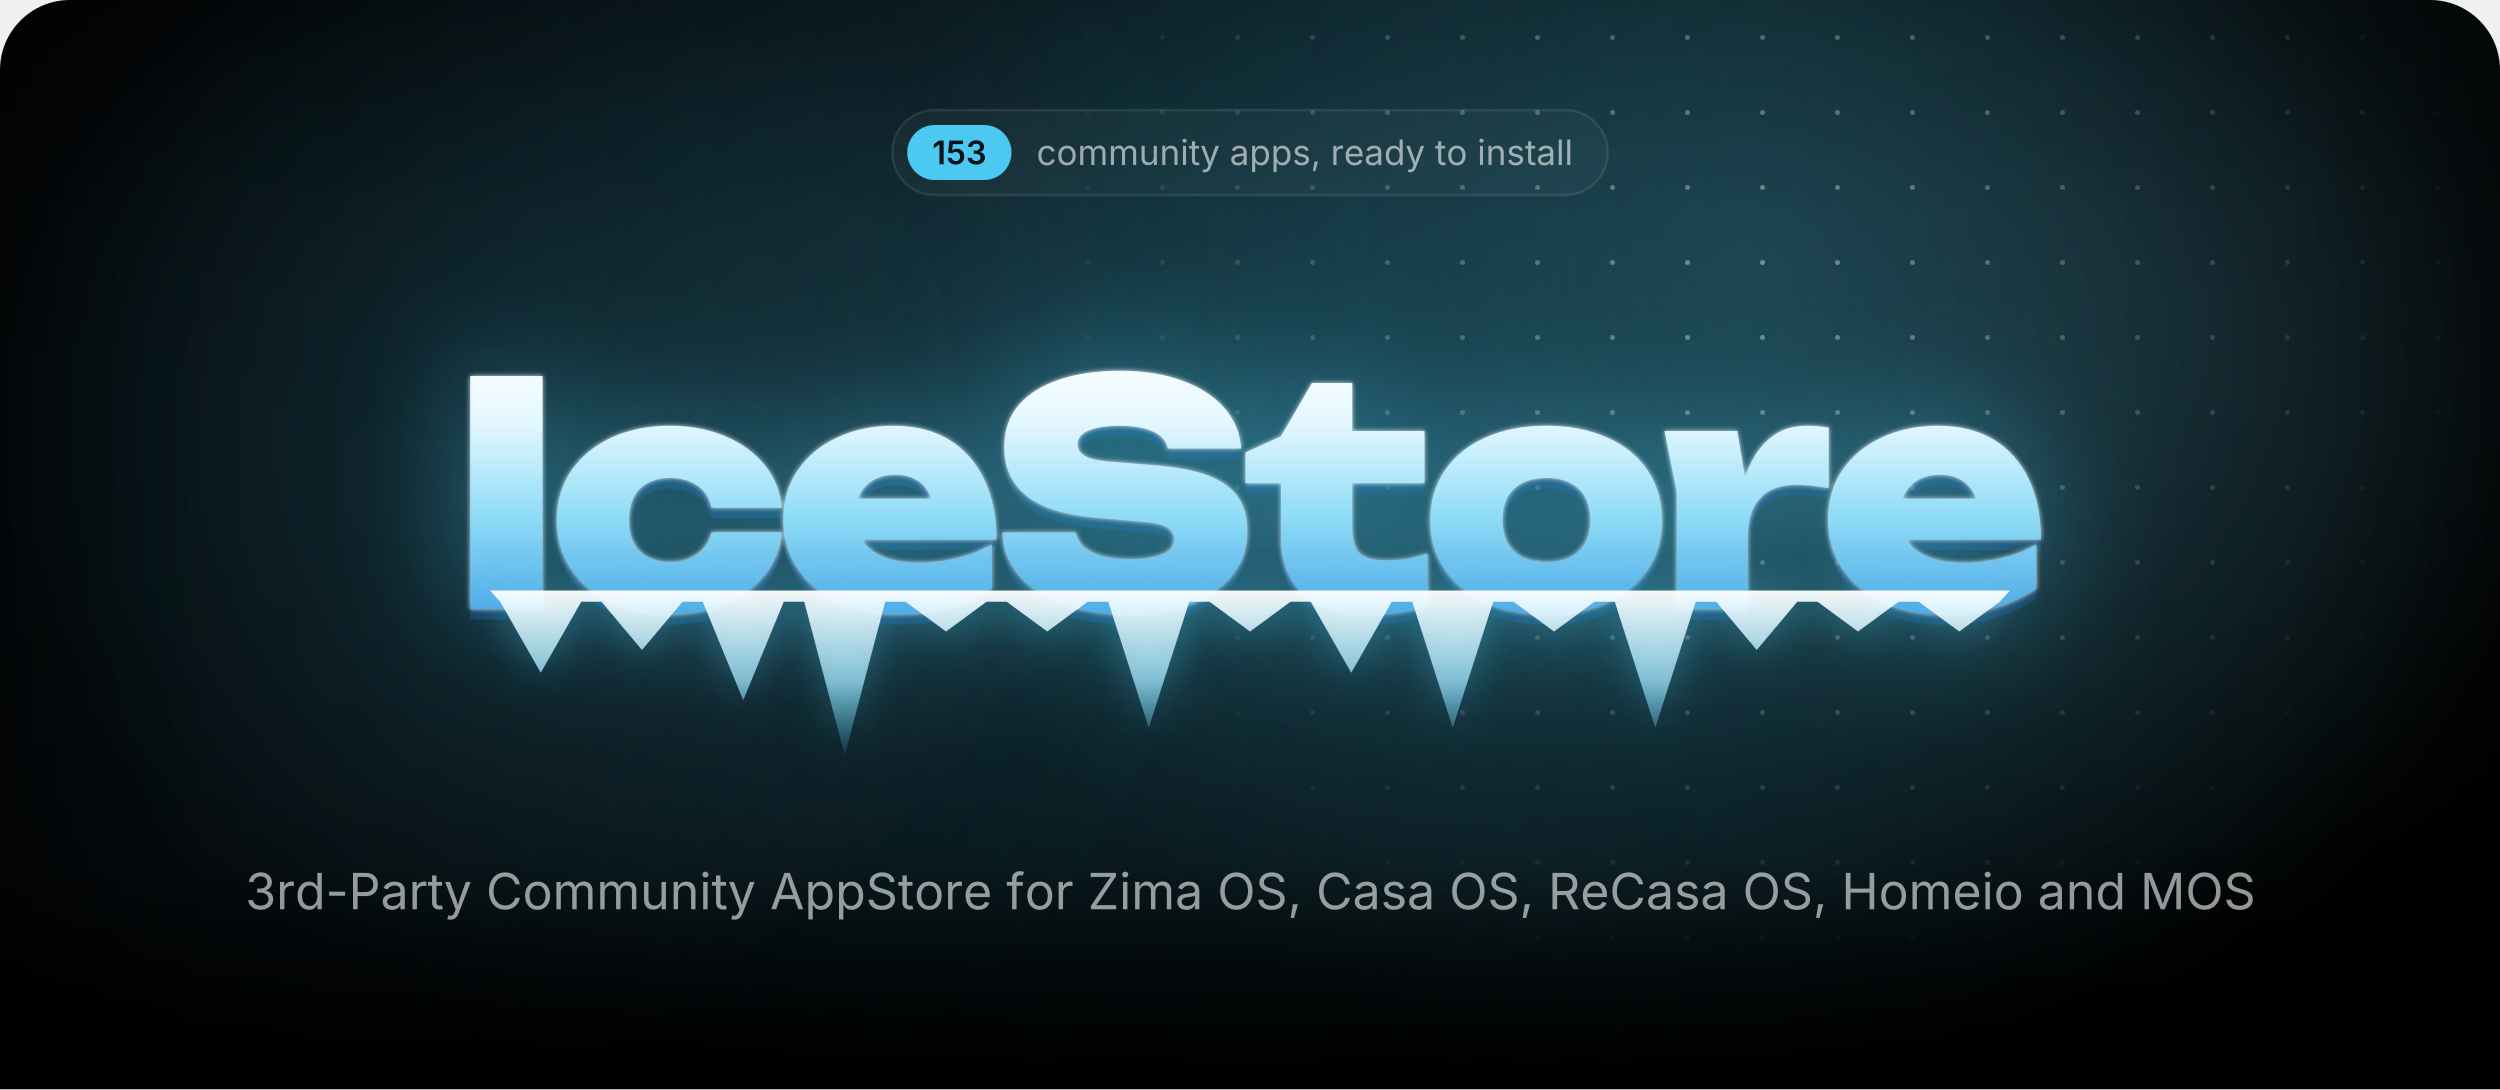
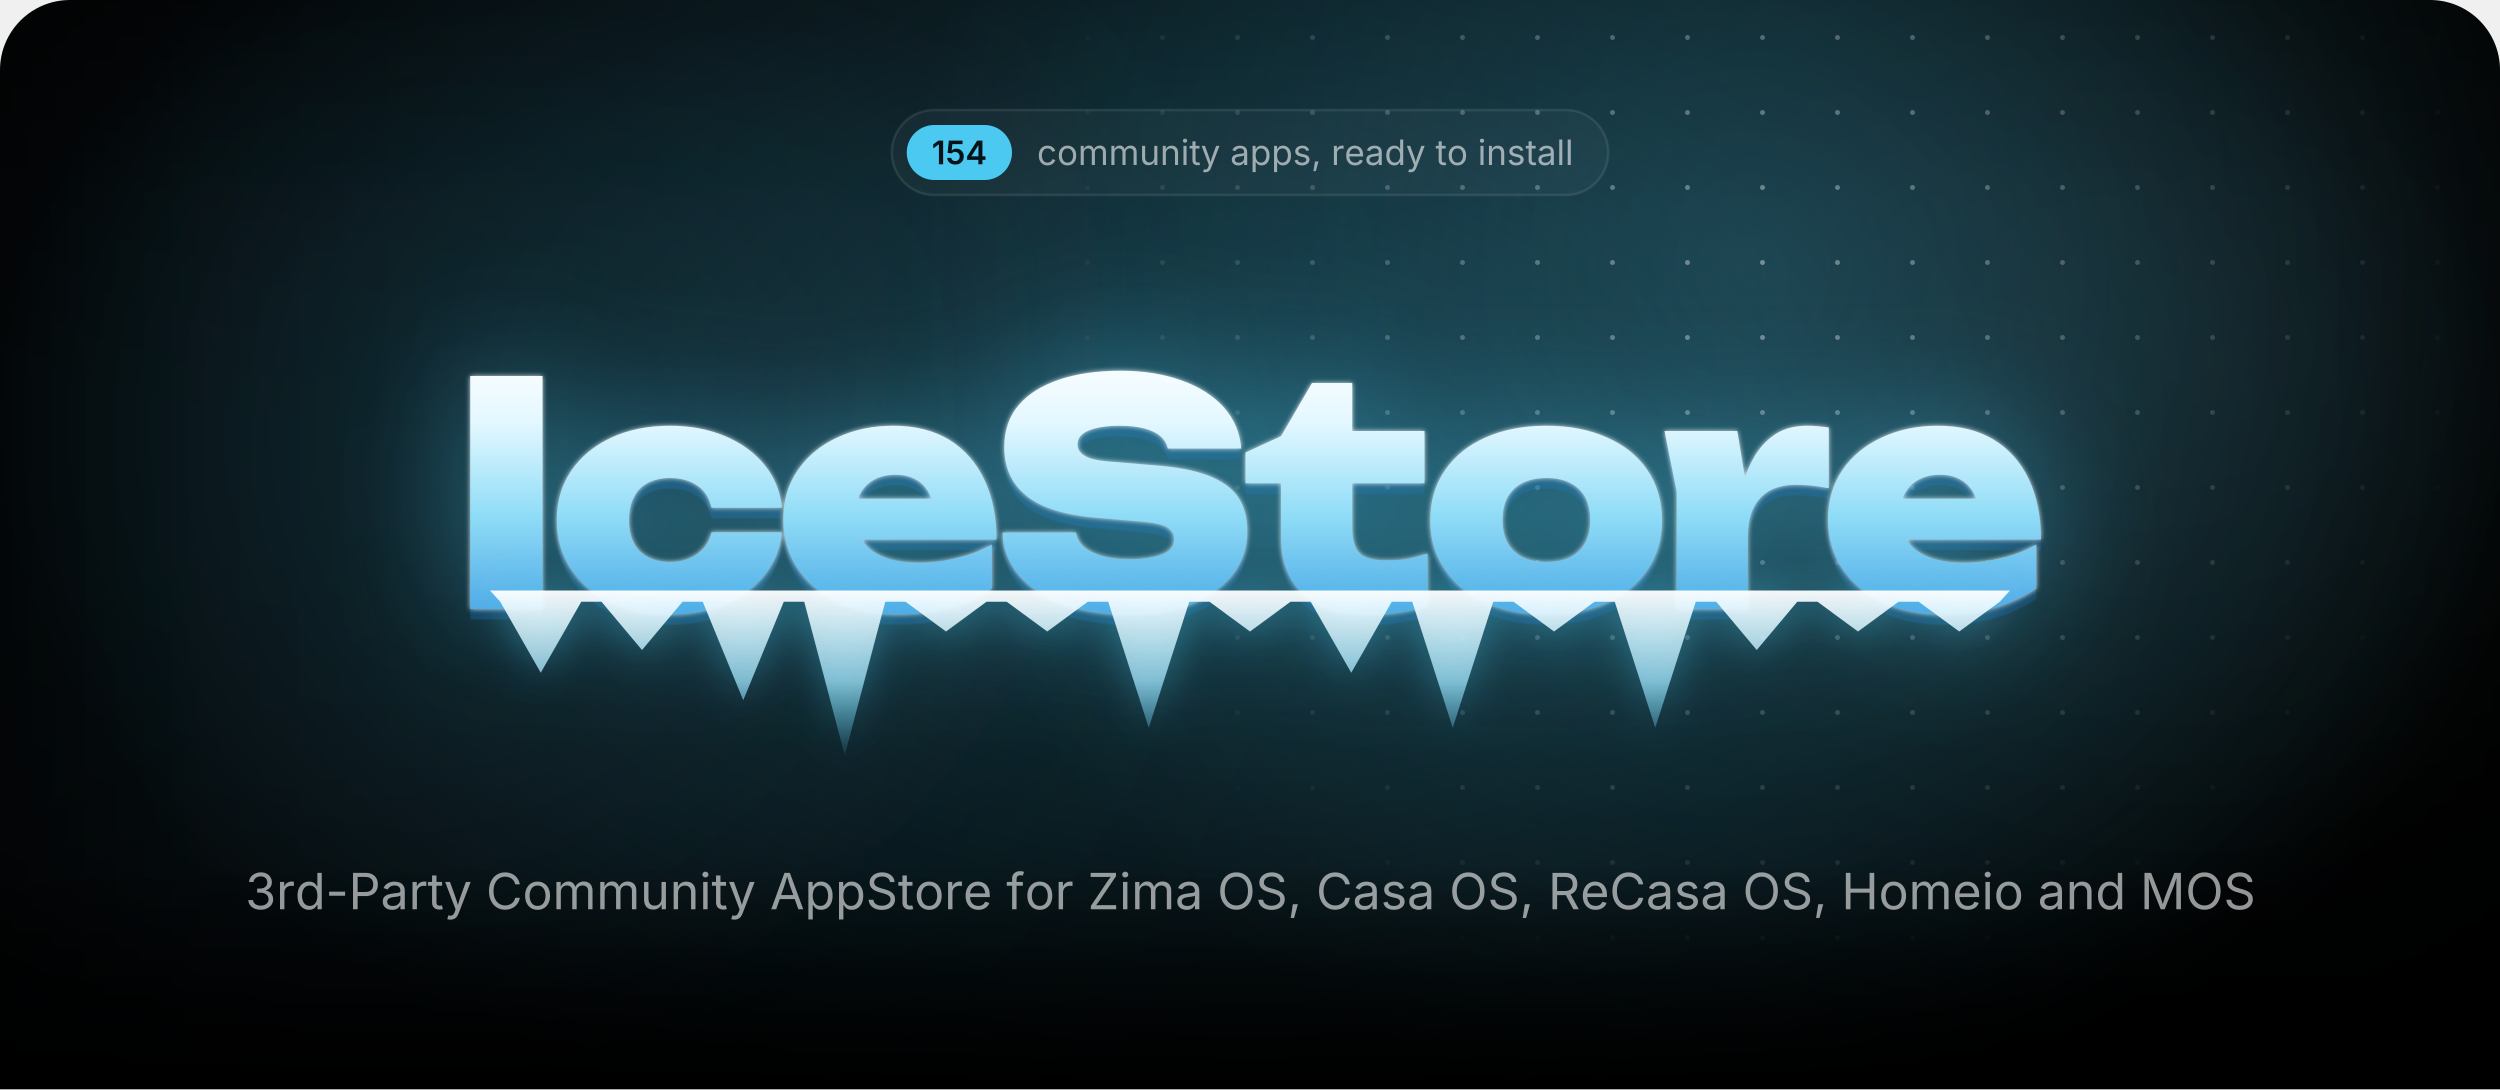
<svg xmlns="http://www.w3.org/2000/svg" width="1000" height="435.7" viewBox="0 0 1000 435.7">
  <style>.blob{transform-box:fill-box;transform-origin:center;animation:drift 22s ease-in-out infinite alternate}.blob+.blob{animation-duration:28s;animation-direction:alternate-reverse}@keyframes drift{to{transform:translate(180px,60px) scale(1.2)}}.spot{animation:spot 18s ease-in-out infinite alternate}@keyframes spot{to{transform:translate(-420px,40px)}}.gl{animation:gl 6s ease-in-out infinite}@keyframes gl{0%,35%{transform:translateX(0)}70%,100%{transform:translateX(1741px)}}.sp{transform-box:fill-box;transform-origin:center;opacity:0;animation:tw 3.2s ease-in-out infinite}@keyframes tw{0%,100%{opacity:0;transform:scale(.3) rotate(0)}50%{opacity:1;transform:scale(1) rotate(45deg)}}@media(prefers-reduced-motion:reduce){*{animation:none!important}}</style>
  <defs>
    <path id="semi.1342" d="M717 1490V0H452V1252H442L94 1002V1256L421 1490Z" />
    <path id="semi.1347" d="M618 -20Q472 -20 358 34Q243 89 176 185Q109 281 105 404H365Q368 343 403 296Q438 250 494 224Q550 197 618 197Q698 197 760 234Q821 270 856 334Q892 399 892 483Q892 568 856 634Q819 700 756 738Q692 775 610 775Q542 775 478 750Q413 724 375 683L133 722L211 1490H1073V1266H432L390 870H398Q440 919 516 950Q591 982 681 982Q782 982 868 946Q954 909 1018 842Q1081 776 1116 686Q1151 596 1151 489Q1151 341 1083 226Q1015 112 895 46Q775 -20 618 -20Z" />
-     <path id="semi.1345" d="M651 -20Q494 -20 372 34Q251 88 181 184Q111 279 107 404H376Q380 343 416 298Q453 253 514 228Q575 204 651 204Q731 204 792 232Q854 260 890 310Q925 361 925 427Q925 495 889 547Q853 599 786 628Q719 658 624 658H492V864H624Q702 864 761 892Q820 919 853 968Q886 1017 886 1082Q886 1145 858 1192Q829 1239 776 1266Q724 1292 654 1292Q585 1292 527 1268Q469 1243 433 1198Q397 1153 395 1089H138Q140 1214 210 1308Q279 1403 396 1456Q512 1510 656 1510Q805 1510 915 1454Q1025 1398 1086 1304Q1146 1211 1146 1098Q1146 972 1072 887Q998 802 877 775V763Q981 749 1053 702Q1125 654 1162 580Q1200 506 1200 413Q1200 288 1129 190Q1058 92 934 36Q811 -20 651 -20Z" />
+     <path id="semi.1346" d="M107 277V490L740 1490H916V1186H809L380 509V497H1264V277ZM816 0V341L821 438V1490H1072V0Z" />
    <path id="regular.586" d="M613 -24Q461 -24 346 48Q232 120 168 250Q104 380 104 552Q104 727 168 858Q232 988 346 1060Q461 1132 613 1132Q694 1132 766 1111Q838 1090 898 1050Q957 1011 1000 954Q1043 896 1066 823L893 774Q881 817 856 853Q831 889 796 916Q760 942 714 956Q668 971 613 971Q501 971 429 912Q357 854 322 759Q287 664 287 552Q287 442 322 348Q357 253 429 195Q501 137 613 137Q669 137 716 152Q763 167 800 194Q836 222 861 260Q886 298 898 343L1070 294Q1048 219 1004 160Q961 102 901 60Q841 19 768 -2Q695 -24 613 -24Z" />
    <path id="regular.790" d="M613 -24Q461 -24 346 48Q232 120 168 250Q104 380 104 552Q104 727 168 858Q232 988 346 1060Q461 1132 613 1132Q766 1132 881 1060Q996 988 1060 858Q1124 727 1124 552Q1124 380 1060 250Q996 120 881 48Q766 -24 613 -24ZM613 137Q726 137 799 195Q872 253 907 348Q942 442 942 552Q942 663 907 758Q872 854 799 912Q726 971 613 971Q501 971 429 912Q357 854 322 759Q287 664 287 552Q287 442 322 348Q357 253 429 195Q501 137 613 137Z" />
    <path id="regular.766" d="M158 0V1118H333L334 868H320Q343 959 392 1018Q442 1078 508 1108Q575 1138 647 1138Q769 1138 844 1063Q920 988 942 866H918Q938 950 991 1011Q1044 1072 1120 1105Q1195 1138 1284 1138Q1381 1138 1461 1096Q1541 1054 1588 969Q1636 884 1636 754V0H1456V749Q1456 870 1388 922Q1320 974 1230 974Q1155 974 1100 942Q1046 911 1016 856Q987 801 987 730V0H807V767Q807 860 745 917Q683 974 588 974Q523 974 466 944Q408 913 373 853Q338 793 338 704V0Z" />
    <path id="regular.915" d="M537 -14Q424 -14 338 32Q253 79 206 173Q158 267 158 408V1118H338V423Q338 294 406 221Q474 148 591 148Q671 148 734 183Q798 218 835 286Q872 353 872 448V1118H1053V0H879V271H903Q851 114 756 50Q660 -14 537 -14Z" />
    <path id="regular.773" d="M338 670V0H158V1118H331L332 847H307Q358 1002 452 1067Q547 1132 674 1132Q787 1132 872 1086Q957 1039 1004 946Q1052 852 1052 710V0H872V695Q872 824 804 897Q737 970 620 970Q540 970 476 935Q412 900 375 833Q338 766 338 670Z" />
    <path id="regular.689" d="M158 0V1118H338V0ZM249 1301Q198 1301 161 1336Q124 1371 124 1420Q124 1470 161 1504Q198 1539 249 1539Q301 1539 338 1504Q375 1470 375 1420Q375 1371 338 1336Q301 1301 249 1301Z" />
    <path id="regular.889" d="M598 1118V964H20V1118ZM188 1384H368V290Q368 215 398 180Q429 146 500 146Q517 146 544 150Q570 154 592 158L629 6Q601 -4 566 -9Q530 -14 495 -14Q350 -14 269 62Q188 139 188 276Z" />
    <path id="regular.998" d="M140 -405 186 -249 205 -254Q260 -268 305 -262Q350 -255 386 -217Q422 -179 449 -99L481 -6L54 1118H251L489 455Q527 351 553 249Q579 147 608 51H542Q571 147 598 250Q624 352 661 455L901 1118H1097L606 -167Q572 -256 524 -314Q477 -371 414 -398Q351 -426 272 -426Q224 -426 189 -419Q154 -412 140 -405Z" />
    <path id="regular.507" d="M471 -26Q365 -26 278 14Q192 54 141 131Q90 208 90 318Q90 414 128 474Q166 534 230 568Q293 603 370 620Q447 637 525 647Q625 660 688 667Q751 674 782 691Q812 708 812 749V755Q812 825 786 874Q760 922 708 948Q656 974 578 974Q498 974 441 949Q384 924 348 886Q313 849 295 810L122 867Q165 969 238 1026Q311 1084 399 1108Q487 1132 573 1132Q629 1132 700 1118Q772 1105 838 1065Q905 1025 948 946Q992 868 992 737V0H815V152H803Q784 113 742 72Q700 30 633 2Q566 -26 471 -26ZM502 133Q602 133 671 172Q740 211 776 274Q812 336 812 404V559Q801 546 764 536Q727 525 680 517Q632 509 588 504Q543 498 517 495Q452 487 396 468Q339 448 305 410Q271 373 271 309Q271 251 301 212Q331 173 383 153Q435 133 502 133Z" />
    <path id="regular.843" d="M158 -418V1118H332V939H352Q371 969 405 1014Q439 1060 503 1096Q567 1132 676 1132Q816 1132 922 1062Q1029 992 1090 862Q1150 733 1150 556Q1150 378 1090 248Q1030 118 924 47Q817 -24 677 -24Q571 -24 506 12Q441 49 406 96Q371 142 352 173H338V-418ZM650 137Q755 137 826 194Q896 250 932 346Q967 441 967 558Q967 674 932 768Q897 861 826 916Q756 971 650 971Q547 971 477 919Q407 867 372 774Q336 682 336 558Q336 434 372 339Q408 244 478 190Q549 137 650 137Z" />
    <path id="regular.871" d="M538 -24Q423 -24 334 10Q244 43 186 109Q128 175 108 271L279 312Q303 220 370 177Q436 134 536 134Q653 134 722 184Q792 234 792 303Q792 361 752 400Q711 438 628 457L442 501Q290 537 216 612Q142 688 142 806Q142 902 196 976Q250 1049 344 1090Q437 1132 556 1132Q671 1132 752 1098Q832 1063 882 1002Q933 942 958 863L795 821Q772 881 718 930Q665 979 557 979Q457 979 390 933Q324 887 324 817Q324 755 369 718Q414 680 512 657L681 617Q833 581 906 506Q979 430 979 315Q979 217 924 140Q868 64 768 20Q669 -24 538 -24Z" />
    <path id="regular.1501" d="M128 -359 216 208H422L266 -359Z" />
    <path id="regular.852" d="M158 0V1118H332V946H344Q375 1031 454 1082Q534 1134 634 1134Q654 1134 682 1133Q709 1132 725 1131V950Q717 952 685 956Q653 960 617 960Q537 960 474 926Q410 893 374 834Q338 776 338 700V0Z" />
    <path id="regular.614" d="M628 -24Q466 -24 348 48Q231 120 168 249Q104 378 104 550Q104 722 166 853Q228 984 342 1058Q455 1132 607 1132Q696 1132 782 1102Q869 1073 940 1008Q1010 942 1052 835Q1094 728 1094 573V498H226V650H997L913 594Q913 704 878 790Q844 875 776 924Q708 972 607 972Q506 972 434 922Q362 873 324 794Q286 714 286 623V522Q286 398 329 312Q372 225 450 180Q527 136 629 136Q695 136 749 155Q803 174 842 212Q881 251 902 308L1076 260Q1050 176 988 112Q926 48 834 12Q743 -24 628 -24Z" />
    <path id="regular.597" d="M577 -24Q438 -24 331 47Q224 118 164 248Q104 378 104 556Q104 733 164 862Q225 992 332 1062Q439 1132 578 1132Q687 1132 751 1096Q815 1060 850 1014Q884 969 902 939H916V1490H1096V0H922V173H902Q884 142 848 96Q813 49 748 12Q684 -24 577 -24ZM604 137Q706 137 776 190Q846 244 882 339Q918 434 918 558Q918 682 882 774Q847 867 777 919Q707 971 604 971Q498 971 428 916Q357 861 322 768Q287 674 287 558Q287 441 322 346Q358 250 429 194Q500 137 604 137Z" />
    <path id="regular.736" d="M338 1490V0H158V1490Z" />
    <path id="regular.1345" d="M635 -20Q489 -20 376 30Q263 80 196 169Q130 258 125 376H317Q323 305 366 254Q408 202 478 174Q547 147 632 147Q726 147 798 180Q871 212 913 271Q955 330 955 407Q955 488 914 550Q874 611 797 646Q720 681 609 681H488V846H609Q696 846 762 878Q829 909 866 966Q903 1023 903 1100Q903 1174 870 1229Q838 1284 778 1314Q718 1345 637 1345Q561 1345 494 1318Q428 1290 386 1239Q343 1188 340 1115H157Q161 1232 227 1321Q293 1410 402 1460Q510 1510 641 1510Q780 1510 880 1454Q981 1398 1035 1307Q1089 1216 1089 1110Q1089 984 1022 896Q956 808 842 774V762Q937 747 1004 698Q1072 649 1108 574Q1143 499 1143 405Q1143 283 1077 187Q1011 91 896 36Q781 -20 635 -20Z" />
    <path id="regular.1459" d="M798 719V553H144V719Z" />
    <path id="regular.375" d="M180 0V1490H690Q864 1490 976 1426Q1089 1363 1144 1256Q1198 1149 1198 1016Q1198 883 1144 775Q1089 667 977 603Q865 539 691 539H330V706H682Q800 706 872 746Q944 787 976 858Q1009 928 1009 1016Q1009 1104 976 1174Q944 1243 872 1283Q799 1323 680 1323H370V0Z" />
    <path id="regular.73" d="M783 -20Q592 -20 442 72Q293 165 208 336Q122 508 122 744Q122 981 208 1152Q293 1324 442 1417Q592 1510 783 1510Q896 1510 996 1477Q1097 1444 1177 1380Q1257 1317 1310 1226Q1364 1136 1384 1021H1194Q1178 1098 1140 1156Q1101 1214 1046 1254Q990 1294 923 1314Q856 1334 783 1334Q649 1334 541 1266Q433 1198 370 1066Q307 935 307 744Q307 554 370 422Q434 291 542 224Q650 156 783 156Q856 156 923 176Q990 197 1046 236Q1101 276 1140 334Q1178 393 1194 469H1384Q1365 355 1312 265Q1258 175 1178 111Q1098 47 998 14Q897 -20 783 -20Z" />
    <path id="regular.2" d="M52 0 593 1490H813L1361 0H1161L845 884Q816 966 778 1088Q739 1211 684 1401H720Q666 1209 626 1084Q587 960 561 884L254 0ZM324 416V582H1089V416Z" />
    <path id="regular.397" d="M657 -26Q496 -26 378 26Q259 78 192 172Q125 265 116 390H311Q319 306 368 252Q417 197 494 170Q570 144 657 144Q758 144 838 177Q919 210 966 270Q1013 330 1013 409Q1013 481 972 526Q932 571 865 600Q798 629 718 651L538 702Q358 753 258 848Q158 943 158 1091Q158 1217 226 1312Q294 1406 410 1458Q526 1510 670 1510Q817 1510 930 1458Q1043 1406 1108 1316Q1174 1227 1178 1114H992Q979 1223 888 1282Q797 1342 664 1342Q568 1342 496 1310Q423 1279 383 1224Q343 1170 343 1100Q343 1022 392 974Q440 927 506 900Q573 874 627 859L776 818Q836 802 908 774Q981 746 1047 700Q1113 653 1156 582Q1198 510 1198 406Q1198 284 1134 186Q1071 88 950 31Q829 -26 657 -26Z" />
    <path id="regular.647" d="M678 1118V964H20V1118ZM240 0V1267Q240 1364 286 1429Q331 1494 404 1527Q477 1560 558 1560Q622 1560 664 1550Q706 1539 726 1530L676 1376Q662 1381 640 1387Q617 1393 579 1393Q496 1393 458 1350Q420 1308 420 1227V0Z" />
    <path id="regular.496" d="M130 0V134L796 1125Q841 1192 892 1260Q943 1327 994 1393L1015 1331Q923 1325 830 1324Q737 1322 645 1322H122V1490H1158V1354L502 379Q454 308 400 237Q347 166 294 97L273 159Q365 165 456 166Q548 168 640 168H1166V0Z" />
    <path id="regular.321" d="M784 -20Q593 -20 444 72Q294 165 208 336Q122 508 122 744Q122 981 208 1152Q294 1324 444 1417Q593 1510 784 1510Q975 1510 1124 1417Q1273 1324 1358 1152Q1444 981 1444 744Q1444 508 1358 336Q1273 165 1124 72Q975 -20 784 -20ZM784 156Q917 156 1024 224Q1132 291 1196 422Q1259 554 1259 744Q1259 936 1196 1068Q1132 1199 1024 1266Q917 1334 784 1334Q650 1334 542 1266Q434 1198 370 1066Q307 935 307 744Q307 554 370 423Q434 292 542 224Q650 156 784 156Z" />
    <path id="regular.384" d="M180 0V1490H690Q864 1490 976 1430Q1089 1371 1144 1267Q1198 1163 1198 1030Q1198 897 1144 795Q1089 693 977 636Q865 578 691 578H286V747H682Q800 747 872 782Q943 816 976 880Q1009 943 1009 1030Q1009 1119 976 1184Q943 1250 871 1286Q799 1323 680 1323H370V0ZM1036 0 676 671H890L1256 0Z" />
    <path id="regular.161" d="M180 0V1490H370V846H1152V1490H1342V0H1152V678H370V0Z" />
    <path id="regular.292" d="M180 0V1490H450L817 550Q830 517 846 468Q863 418 882 360Q900 302 917 244Q934 187 947 138H905Q919 184 936 240Q953 297 972 356Q990 414 1007 465Q1024 516 1037 550L1399 1490H1670V0H1483V851Q1483 897 1484 956Q1484 1015 1486 1080Q1487 1145 1488 1212Q1490 1279 1491 1342H1507Q1486 1273 1462 1202Q1439 1130 1416 1064Q1394 997 1374 942Q1354 887 1340 851L1007 0H842L504 851Q490 886 471 940Q452 993 430 1058Q407 1124 383 1196Q359 1269 334 1342H352Q354 1286 356 1221Q357 1156 358 1090Q359 1023 360 962Q361 900 361 851V0Z" />
    <radialGradient id="glow">
      <stop stop-color="#4cc9f0" stop-opacity=".28" />
      <stop offset="1" stop-color="#4cc9f0" stop-opacity="0" />
    </radialGradient>
    <radialGradient id="cur">
      <stop stop-color="#4cc9f0" stop-opacity=".2" />
      <stop offset=".65" stop-color="#4cc9f0" stop-opacity="0" />
    </radialGradient>
    <radialGradient id="spot">
      <stop stop-color="#fff" />
      <stop offset="1" stop-color="#000" />
    </radialGradient>
    <pattern id="dots" width="30" height="30" patternUnits="userSpaceOnUse">
      <circle cx="15" cy="15" r="1" fill="#fff" fill-opacity=".4" />
    </pattern>
    <mask id="dm">
      <circle class="spot" cx="700" cy="110" r="300" fill="url(#spot)" />
    </mask>
    <linearGradient id="fade" x2="0" y2="1">
      <stop offset="0.793" stop-color="#fff" />
      <stop offset="1" stop-color="#000" />
    </linearGradient>
    <mask id="bf">
      <rect width="1000" height="435.7" fill="url(#fade)" />
    </mask>
    <filter id="blur" filterUnits="userSpaceOnUse" x="-500" y="-500" width="2000" height="1500">
      <feGaussianBlur stdDeviation="90" />
    </filter>
    <linearGradient id="ice" gradientUnits="userSpaceOnUse" x1="0" y1="138" x2="0" y2="256">
      <stop stop-color="#fff" />
      <stop offset=".26" stop-color="#e4f8ff" />
      <stop offset=".58" stop-color="#8fdcf7" />
      <stop offset="1" stop-color="#3d9be0" />
    </linearGradient>
    <linearGradient id="ig" x2="0" y2="1">
      <stop stop-color="#fff" stop-opacity=".95" />
      <stop offset=".55" stop-color="#9fe3fa" stop-opacity=".75" />
      <stop offset="1" stop-color="#4cc9f0" stop-opacity=".1" />
    </linearGradient>
    <linearGradient id="gl">
      <stop stop-color="#fff" stop-opacity="0" />
      <stop offset=".5" stop-color="#fff" stop-opacity=".95" />
      <stop offset="1" stop-color="#fff" stop-opacity="0" />
    </linearGradient>
    <clipPath id="wc">
      <path d="M188.1 150.4H217V243.6H188.1ZM312.8 212.9Q311.8 222.7 305.7 230.1Q299.7 237.5 289.9 241.6Q280.1 245.7 268 245.7Q254.7 245.7 244.4 241Q234.2 236.3 228.5 227.7Q222.7 219.1 222.7 208.1Q222.7 196.8 228.5 188.3Q234.2 179.9 244.4 175.1Q254.7 170.3 268 170.3Q280.1 170.3 289.9 174.4Q299.7 178.5 305.7 185.8Q311.8 193.2 312.8 203.1H284.6Q283.4 197.3 278.9 194.2Q274.4 191.2 268 191.2Q263 191.2 259.3 193.1Q255.5 195 253.6 198.8Q251.6 202.6 251.6 208.1Q251.6 213.5 253.6 217.3Q255.5 221 259.3 222.9Q263 224.8 268 224.8Q274.4 224.8 278.9 221.6Q283.4 218.3 284.6 212.9ZM359 245.7Q345.9 245.7 335.6 241Q325.2 236.3 319.3 227.7Q313.3 219.1 313.3 207.7Q313.3 196.5 319.1 188.1Q324.9 179.6 334.9 175Q344.9 170.3 357.3 170.3Q370.3 170.3 379.5 175.8Q388.7 181.4 393.6 191.6Q398.6 201.9 398.6 215.8H336.6V199.5H382.2L373.8 205.1Q373.3 200.2 371.3 196.8Q369.4 193.4 366.1 191.7Q362.8 189.9 358.3 189.9Q353.2 189.9 349.6 191.9Q346 193.9 344.1 197.5Q342.1 201 342.1 205.5Q342.1 211.8 344.9 216.2Q347.7 220.5 353.4 222.8Q359.2 225.1 367.6 225.1Q375.3 225.1 382.9 223.2Q390.5 221.4 396.7 217.8V235.4Q389.1 240.4 379.7 243.1Q370.3 245.7 359 245.7ZM401 213H430.4Q430.9 216.3 433.5 218.7Q436.2 221.1 440.8 222.4Q445.4 223.7 451.6 223.7Q460.2 223.7 465 221.7Q469.7 219.8 469.7 215.7Q469.7 212.8 467 211Q464.3 209.2 456.2 208.6L439.8 207.2Q419.7 205.7 410.7 198.4Q401.7 191.2 401.7 178.9Q401.7 168.8 407.5 162Q413.3 155.3 423.8 151.8Q434.2 148.3 448.4 148.3Q462 148.3 472.7 152.2Q483.3 156 489.6 163Q495.8 170.1 496.5 179.4H467.1Q466.6 176.6 464.3 174.6Q462 172.5 457.8 171.4Q453.6 170.3 447.8 170.3Q440.1 170.3 435.5 172.2Q431 174 431 177.8Q431 180.5 433.7 182.2Q436.3 184 443.5 184.6L461.5 186.1Q475 187.1 483.2 190.2Q491.5 193.4 495.2 198.8Q498.9 204.2 498.9 212.4Q498.9 222.4 493 229.9Q487 237.4 476.3 241.6Q465.5 245.7 451.1 245.7Q436.3 245.7 425.1 241.6Q414 237.5 407.6 230.1Q401.3 222.7 401 213ZM498.2 193.3V181L512.4 174.5L524.8 153.2H540.9V172.4H569.8V193.3H540.9V211.1Q540.9 218.3 543.7 221.2Q546.5 224.2 554.7 224.2Q559.8 224.2 563.8 223.4Q567.8 222.6 571 221.4V242.4Q567 243.6 560.9 244.7Q554.9 245.7 548.1 245.7Q536 245.7 528.1 242Q520.2 238.3 516.3 231.3Q512.4 224.4 512.4 214.9V193.3ZM618.5 245.7Q604.7 245.7 594.2 241Q583.8 236.3 578 227.8Q572.1 219.3 572.1 208.1Q572.1 196.6 578 188.1Q583.8 179.6 594.2 175Q604.7 170.3 618.6 170.3Q632.4 170.3 642.8 175Q653.3 179.6 659 188.1Q664.8 196.6 664.8 208.1Q664.8 219.3 659 227.8Q653.3 236.3 642.8 241Q632.4 245.7 618.5 245.7ZM618.6 224.8Q624.2 224.8 628.1 222.9Q632 220.9 634.1 217.1Q636.1 213.3 636.1 208.1Q636.1 202.7 634.1 198.9Q632 195.2 628.1 193.2Q624.2 191.2 618.6 191.2Q613 191.2 609 193.2Q605.1 195.2 603 198.9Q601 202.7 601 208Q601 213.3 603 217.1Q605.1 220.9 609 222.9Q613 224.8 618.6 224.8ZM665.8 172.4H694.9L699.1 197.6V243.6H670.7V196.8ZM731.5 171V195.3Q727.6 194.5 724.3 194.2Q721 193.9 718.2 193.9Q713.1 193.9 708.8 195.8Q704.4 197.8 701.8 202.4Q699.1 207.1 699.1 215.3L693.9 208.8Q695 201.1 696.9 194.2Q698.9 187.3 702.2 181.9Q705.6 176.5 710.6 173.4Q715.6 170.3 723 170.3Q725 170.3 727.1 170.5Q729.2 170.7 731.5 171ZM776.9 245.7Q763.7 245.7 753.4 241Q743.1 236.3 737.1 227.7Q731.2 219.1 731.2 207.7Q731.2 196.5 736.9 188.1Q742.7 179.6 752.7 175Q762.7 170.3 775.1 170.3Q788.2 170.3 797.4 175.8Q806.6 181.4 811.5 191.6Q816.4 201.9 816.4 215.8H754.4V199.5H800L791.7 205.1Q791.2 200.2 789.2 196.8Q787.2 193.4 783.9 191.7Q780.6 189.9 776.1 189.9Q771 189.9 767.4 191.9Q763.8 193.9 761.9 197.5Q760 201 760 205.5Q760 211.8 762.8 216.2Q765.6 220.5 771.3 222.8Q777 225.1 785.5 225.1Q793.2 225.1 800.7 223.2Q808.3 221.4 814.5 217.8V235.4Q807 240.4 797.6 243.1Q788.2 245.7 776.9 245.7Z" />
    </clipPath>
    <filter id="frost" x="-20%" y="-60%" width="140%" height="220%" color-interpolation-filters="sRGB">
      <feGaussianBlur in="SourceAlpha" stdDeviation="1" result="a" />
      <feFlood flood-color="#fff" flood-opacity=".85" />
      <feComposite in2="a" operator="in" result="s1" />
      <feGaussianBlur in="SourceAlpha" stdDeviation="25.2" result="b" />
      <feFlood flood-color="#4cc9f0" flood-opacity=".5" />
      <feComposite in2="b" operator="in" result="s2" />
      <feOffset in="SourceAlpha" dy="4.2" result="c" />
      <feFlood flood-color="#125696" flood-opacity=".4" />
      <feComposite in2="c" operator="in" result="s3" />
      <feMerge>
        <feMergeNode in="s3" />
        <feMergeNode in="s2" />
        <feMergeNode in="s1" />
        <feMergeNode in="SourceGraphic" />
      </feMerge>
    </filter>
    <filter id="drip" x="-10%" y="-60%" width="120%" height="220%">
      <feGaussianBlur in="SourceAlpha" stdDeviation="8.4" result="b" />
      <feFlood flood-color="#4cc9f0" flood-opacity=".45" />
      <feComposite in2="b" operator="in" />
      <feMerge>
        <feMergeNode />
        <feMergeNode in="SourceGraphic" />
      </feMerge>
    </filter>
    <clipPath id="pg">
      <path d="M0,28 A28,28 0 0 1 28,0 H972 A28,28 0 0 1 1000,28 V435.7 A0,0 0 0 1 1000,435.7 H0 A0,0 0 0 1 0,435.7 Z" />
    </clipPath>
  </defs>
  <g clip-path="url(#pg)">
    <rect x="0" y="0" width="1000" height="435.7" rx="0" fill="#000" />
    <g mask="url(#bf)">
      <ellipse cx="500" cy="170" rx="500" ry="310" fill="url(#glow)" />
      <circle class="blob" cx="140" cy="140" r="260" fill="#4cc9f0" fill-opacity=".1" filter="url(#blur)" />
      <circle class="blob" cx="900" cy="40" r="220" fill="#a5e8ff" fill-opacity=".08" filter="url(#blur)" />
      <circle class="spot" cx="700" cy="110" r="520" fill="url(#cur)" />
      <rect width="1000" height="435.7" fill="url(#dots)" mask="url(#dm)" />
    </g>
-     <rect x="356.9" y="44" width="286.2" height="34" rx="17" fill="rgba(255,255,255,.035)" stroke="rgba(255,255,255,.09)" />
-     <rect x="362.9" y="50" width="41.7" height="22" rx="11" fill="#4cc9f0" />
-     <g fill="#031219" transform="translate(372.9,65.7) scale(0.00635,-0.00635)">
+     <rect x="356.7" y="44" width="286.6" height="34" rx="17" fill="rgba(255,255,255,.035)" stroke="rgba(255,255,255,.09)" />
+     <rect x="362.7" y="50" width="42.1" height="22" rx="11" fill="#4cc9f0" />
+     <g fill="#031219" transform="translate(372.7,65.7) scale(0.00635,-0.00635)">
      <use href="#semi.1342" x="0" />
      <use href="#semi.1347" x="866" />
-       <use href="#semi.1345" x="2120" />
-     </g>
-     <g fill="rgba(255,255,255,.58)" transform="translate(414.6,66) scale(0.00684,-0.00684)">
+       <use href="#semi.1346" x="2120" />
+     </g>
+     <g fill="rgba(255,255,255,.58)" transform="translate(414.8,66) scale(0.00684,-0.00684)">
      <use href="#regular.586" x="0" />
      <use href="#regular.790" x="1170" />
      <use href="#regular.766" x="2398" />
      <use href="#regular.766" x="4192" />
      <use href="#regular.915" x="5986" />
      <use href="#regular.773" x="7197" />
      <use href="#regular.689" x="8407" />
      <use href="#regular.889" x="8903" />
      <use href="#regular.998" x="9573" />
      <use href="#regular.507" x="11300" />
      <use href="#regular.843" x="12450" />
      <use href="#regular.843" x="13704" />
      <use href="#regular.871" x="14958" />
      <use href="#regular.1501" x="16039" />
      <use href="#regular.852" x="17205" />
      <use href="#regular.614" x="17976" />
      <use href="#regular.507" x="19170" />
      <use href="#regular.597" x="20320" />
      <use href="#regular.998" x="21574" />
      <use href="#regular.889" x="23301" />
      <use href="#regular.790" x="23971" />
      <use href="#regular.689" x="25775" />
      <use href="#regular.773" x="26271" />
      <use href="#regular.871" x="27481" />
      <use href="#regular.889" x="28562" />
      <use href="#regular.507" x="29232" />
      <use href="#regular.736" x="30382" />
      <use href="#regular.736" x="30878" />
    </g>
    <g filter="url(#frost)">
      <path fill="url(#ice)" d="M188.1 150.4H217V243.6H188.1ZM312.8 212.9Q311.8 222.7 305.7 230.1Q299.7 237.5 289.9 241.6Q280.1 245.7 268 245.7Q254.7 245.7 244.4 241Q234.2 236.3 228.5 227.7Q222.7 219.1 222.7 208.1Q222.7 196.8 228.5 188.3Q234.2 179.9 244.4 175.1Q254.7 170.3 268 170.3Q280.1 170.3 289.9 174.4Q299.7 178.5 305.7 185.8Q311.8 193.2 312.8 203.1H284.6Q283.4 197.3 278.9 194.2Q274.4 191.2 268 191.2Q263 191.2 259.3 193.1Q255.5 195 253.6 198.8Q251.6 202.6 251.6 208.1Q251.6 213.5 253.6 217.3Q255.5 221 259.3 222.9Q263 224.8 268 224.8Q274.4 224.8 278.9 221.6Q283.4 218.3 284.6 212.9ZM359 245.7Q345.9 245.7 335.6 241Q325.2 236.3 319.3 227.7Q313.3 219.1 313.3 207.7Q313.3 196.5 319.1 188.1Q324.9 179.6 334.9 175Q344.9 170.3 357.3 170.3Q370.3 170.3 379.5 175.8Q388.7 181.4 393.6 191.6Q398.6 201.9 398.6 215.8H336.6V199.5H382.2L373.8 205.1Q373.3 200.2 371.3 196.8Q369.4 193.4 366.1 191.7Q362.8 189.9 358.3 189.9Q353.2 189.9 349.6 191.9Q346 193.9 344.1 197.5Q342.1 201 342.1 205.5Q342.1 211.8 344.9 216.2Q347.7 220.5 353.4 222.8Q359.2 225.1 367.6 225.1Q375.3 225.1 382.9 223.2Q390.5 221.4 396.7 217.8V235.4Q389.1 240.4 379.7 243.1Q370.3 245.7 359 245.7ZM401 213H430.4Q430.9 216.3 433.5 218.7Q436.2 221.1 440.8 222.4Q445.4 223.7 451.6 223.7Q460.2 223.7 465 221.7Q469.7 219.8 469.7 215.7Q469.7 212.8 467 211Q464.3 209.2 456.2 208.6L439.8 207.2Q419.7 205.7 410.7 198.4Q401.7 191.2 401.7 178.9Q401.7 168.8 407.5 162Q413.3 155.3 423.8 151.8Q434.2 148.3 448.4 148.3Q462 148.3 472.7 152.2Q483.3 156 489.6 163Q495.8 170.1 496.5 179.4H467.1Q466.6 176.6 464.3 174.6Q462 172.5 457.8 171.4Q453.6 170.3 447.8 170.3Q440.1 170.3 435.5 172.2Q431 174 431 177.8Q431 180.5 433.7 182.2Q436.3 184 443.5 184.6L461.5 186.1Q475 187.1 483.2 190.2Q491.5 193.4 495.2 198.8Q498.9 204.2 498.9 212.4Q498.9 222.4 493 229.9Q487 237.4 476.3 241.6Q465.5 245.7 451.1 245.7Q436.3 245.7 425.1 241.6Q414 237.5 407.6 230.1Q401.3 222.7 401 213ZM498.2 193.3V181L512.4 174.5L524.8 153.2H540.9V172.4H569.8V193.3H540.9V211.1Q540.9 218.3 543.7 221.2Q546.5 224.2 554.7 224.2Q559.8 224.2 563.8 223.4Q567.8 222.6 571 221.4V242.4Q567 243.6 560.9 244.7Q554.9 245.7 548.1 245.7Q536 245.7 528.1 242Q520.2 238.3 516.3 231.3Q512.4 224.4 512.4 214.9V193.3ZM618.5 245.7Q604.7 245.7 594.2 241Q583.8 236.3 578 227.8Q572.1 219.3 572.1 208.1Q572.1 196.6 578 188.1Q583.8 179.6 594.2 175Q604.7 170.3 618.6 170.3Q632.4 170.3 642.8 175Q653.3 179.6 659 188.1Q664.8 196.6 664.8 208.1Q664.8 219.3 659 227.8Q653.3 236.3 642.8 241Q632.4 245.7 618.5 245.7ZM618.6 224.8Q624.2 224.8 628.1 222.9Q632 220.9 634.1 217.1Q636.1 213.3 636.1 208.1Q636.1 202.7 634.1 198.9Q632 195.2 628.1 193.2Q624.2 191.2 618.6 191.2Q613 191.2 609 193.2Q605.1 195.2 603 198.9Q601 202.7 601 208Q601 213.3 603 217.1Q605.1 220.9 609 222.9Q613 224.8 618.6 224.8ZM665.8 172.4H694.9L699.1 197.6V243.6H670.7V196.8ZM731.5 171V195.3Q727.6 194.5 724.3 194.2Q721 193.9 718.2 193.9Q713.1 193.9 708.8 195.8Q704.4 197.8 701.8 202.4Q699.1 207.1 699.1 215.3L693.9 208.8Q695 201.1 696.9 194.2Q698.9 187.3 702.2 181.9Q705.6 176.5 710.6 173.4Q715.6 170.3 723 170.3Q725 170.3 727.1 170.5Q729.2 170.7 731.5 171ZM776.9 245.7Q763.7 245.7 753.4 241Q743.1 236.3 737.1 227.7Q731.2 219.1 731.2 207.7Q731.2 196.5 736.9 188.1Q742.7 179.6 752.7 175Q762.7 170.3 775.1 170.3Q788.2 170.3 797.4 175.8Q806.6 181.4 811.5 191.6Q816.4 201.9 816.4 215.8H754.4V199.5H800L791.7 205.1Q791.2 200.2 789.2 196.8Q787.2 193.4 783.9 191.7Q780.6 189.9 776.1 189.9Q771 189.9 767.4 191.9Q763.8 193.9 761.9 197.5Q760 201 760 205.5Q760 211.8 762.8 216.2Q765.6 220.5 771.3 222.8Q777 225.1 785.5 225.1Q793.2 225.1 800.7 223.2Q808.3 221.4 814.5 217.8V235.4Q807 240.4 797.6 243.1Q788.2 245.7 776.9 245.7Z" />
    </g>
    <g clip-path="url(#wc)">
      <g class="gl">
        <g transform="translate(52.8,0) skewX(-15)">
          <rect x="-518.9" y="118" width="399.4" height="158" rx="0" fill="url(#gl)" />
        </g>
      </g>
    </g>
    <polygon points="196,236.2 200.1,240.7 216.3,269.1 232.5,240.7 240.6,240.7 256.8,260 273,240.7 281.1,240.7 297.3,280.1 313.5,240.7 321.7,240.7 337.9,302.1 354.1,240.7 362.2,240.7 378.4,252.6 394.6,240.7 402.7,240.7 418.9,252.6 435.1,240.7 443.3,240.7 459.5,291.1 475.7,240.7 483.8,240.7 500,252.6 516.2,240.7 524.3,240.7 540.5,269.1 556.7,240.7 564.9,240.7 581.1,291.1 597.3,240.7 605.4,240.7 621.6,252.6 637.8,240.7 645.9,240.7 662.1,291.1 678.3,240.7 686.5,240.7 702.7,260 718.9,240.7 727,240.7 743.2,252.6 759.4,240.7 767.5,240.7 783.7,252.6 799.9,240.7 804,236.2" fill="url(#ig)" filter="url(#drip)" />
    <polygon class="sp" style="animation-delay:0s" fill="#fff" points="171.4,123.8 173.3,132.5 181.9,134.4 173.3,136.3 171.4,145 169.5,136.3 160.8,134.4 169.5,132.5" />
    <polygon class="sp" style="animation-delay:0.9s" fill="#fff" points="337.8,114.4 339.7,123.1 348.3,125 339.7,126.9 337.8,135.5 335.9,126.9 327.2,125 335.9,123.1" />
    <polygon class="sp" style="animation-delay:1.7s" fill="#fff" points="491.4,109.7 493.3,118.3 501.9,120.2 493.3,122.1 491.4,130.8 489.5,122.1 480.8,120.2 489.5,118.3" />
    <polygon class="sp" style="animation-delay:0.4s" fill="#fff" points="651.4,119.1 653.3,127.8 661.9,129.7 653.3,131.6 651.4,140.2 649.5,131.6 640.8,129.7 649.5,127.8" />
    <polygon class="sp" style="animation-delay:2.2s" fill="#fff" points="824.2,126.2 826.1,134.9 834.7,136.8 826.1,138.7 824.2,147.3 822.3,138.7 813.6,136.8 822.3,134.9" />
    <polygon class="sp" style="animation-delay:1.3s" fill="#fff" points="574.6,277.3 576.5,285.9 585.1,287.8 576.5,289.7 574.6,298.4 572.7,289.7 564,287.8 572.7,285.9" />
    <g fill="rgba(255,255,255,.58)" transform="translate(98.1,363.7) scale(0.00977,-0.00977)">
      <use href="#regular.1345" x="0" />
      <use href="#regular.852" x="1265" />
      <use href="#regular.597" x="2036" />
      <use href="#regular.1459" x="3290" />
      <use href="#regular.375" x="4232" />
      <use href="#regular.507" x="5540" />
      <use href="#regular.852" x="6690" />
      <use href="#regular.889" x="7461" />
      <use href="#regular.998" x="8131" />
      <use href="#regular.73" x="9858" />
      <use href="#regular.790" x="11354" />
      <use href="#regular.766" x="12582" />
      <use href="#regular.766" x="14376" />
      <use href="#regular.915" x="16170" />
      <use href="#regular.773" x="17381" />
      <use href="#regular.689" x="18591" />
      <use href="#regular.889" x="19087" />
      <use href="#regular.998" x="19757" />
      <use href="#regular.2" x="21484" />
      <use href="#regular.843" x="22897" />
      <use href="#regular.843" x="24151" />
      <use href="#regular.397" x="25405" />
      <use href="#regular.889" x="26719" />
      <use href="#regular.790" x="27389" />
      <use href="#regular.852" x="28617" />
      <use href="#regular.614" x="29388" />
      <use href="#regular.647" x="31158" />
      <use href="#regular.790" x="31916" />
      <use href="#regular.852" x="33144" />
      <use href="#regular.496" x="34491" />
      <use href="#regular.689" x="35779" />
      <use href="#regular.766" x="36275" />
      <use href="#regular.507" x="38069" />
      <use href="#regular.321" x="39795" />
      <use href="#regular.397" x="41361" />
      <use href="#regular.1501" x="42675" />
      <use href="#regular.73" x="43841" />
      <use href="#regular.507" x="45337" />
      <use href="#regular.871" x="46487" />
      <use href="#regular.507" x="47568" />
      <use href="#regular.321" x="49294" />
      <use href="#regular.397" x="50860" />
      <use href="#regular.1501" x="52174" />
      <use href="#regular.384" x="53340" />
      <use href="#regular.614" x="54658" />
      <use href="#regular.73" x="55852" />
      <use href="#regular.507" x="57348" />
      <use href="#regular.871" x="58498" />
      <use href="#regular.507" x="59579" />
      <use href="#regular.321" x="61305" />
      <use href="#regular.397" x="62871" />
      <use href="#regular.1501" x="64185" />
      <use href="#regular.161" x="65351" />
      <use href="#regular.790" x="66873" />
      <use href="#regular.766" x="68101" />
      <use href="#regular.614" x="69895" />
      <use href="#regular.689" x="71089" />
      <use href="#regular.790" x="71585" />
      <use href="#regular.507" x="73389" />
      <use href="#regular.773" x="74539" />
      <use href="#regular.597" x="75749" />
      <use href="#regular.292" x="77579" />
      <use href="#regular.321" x="79429" />
      <use href="#regular.397" x="80995" />
    </g>
  </g>
</svg>
